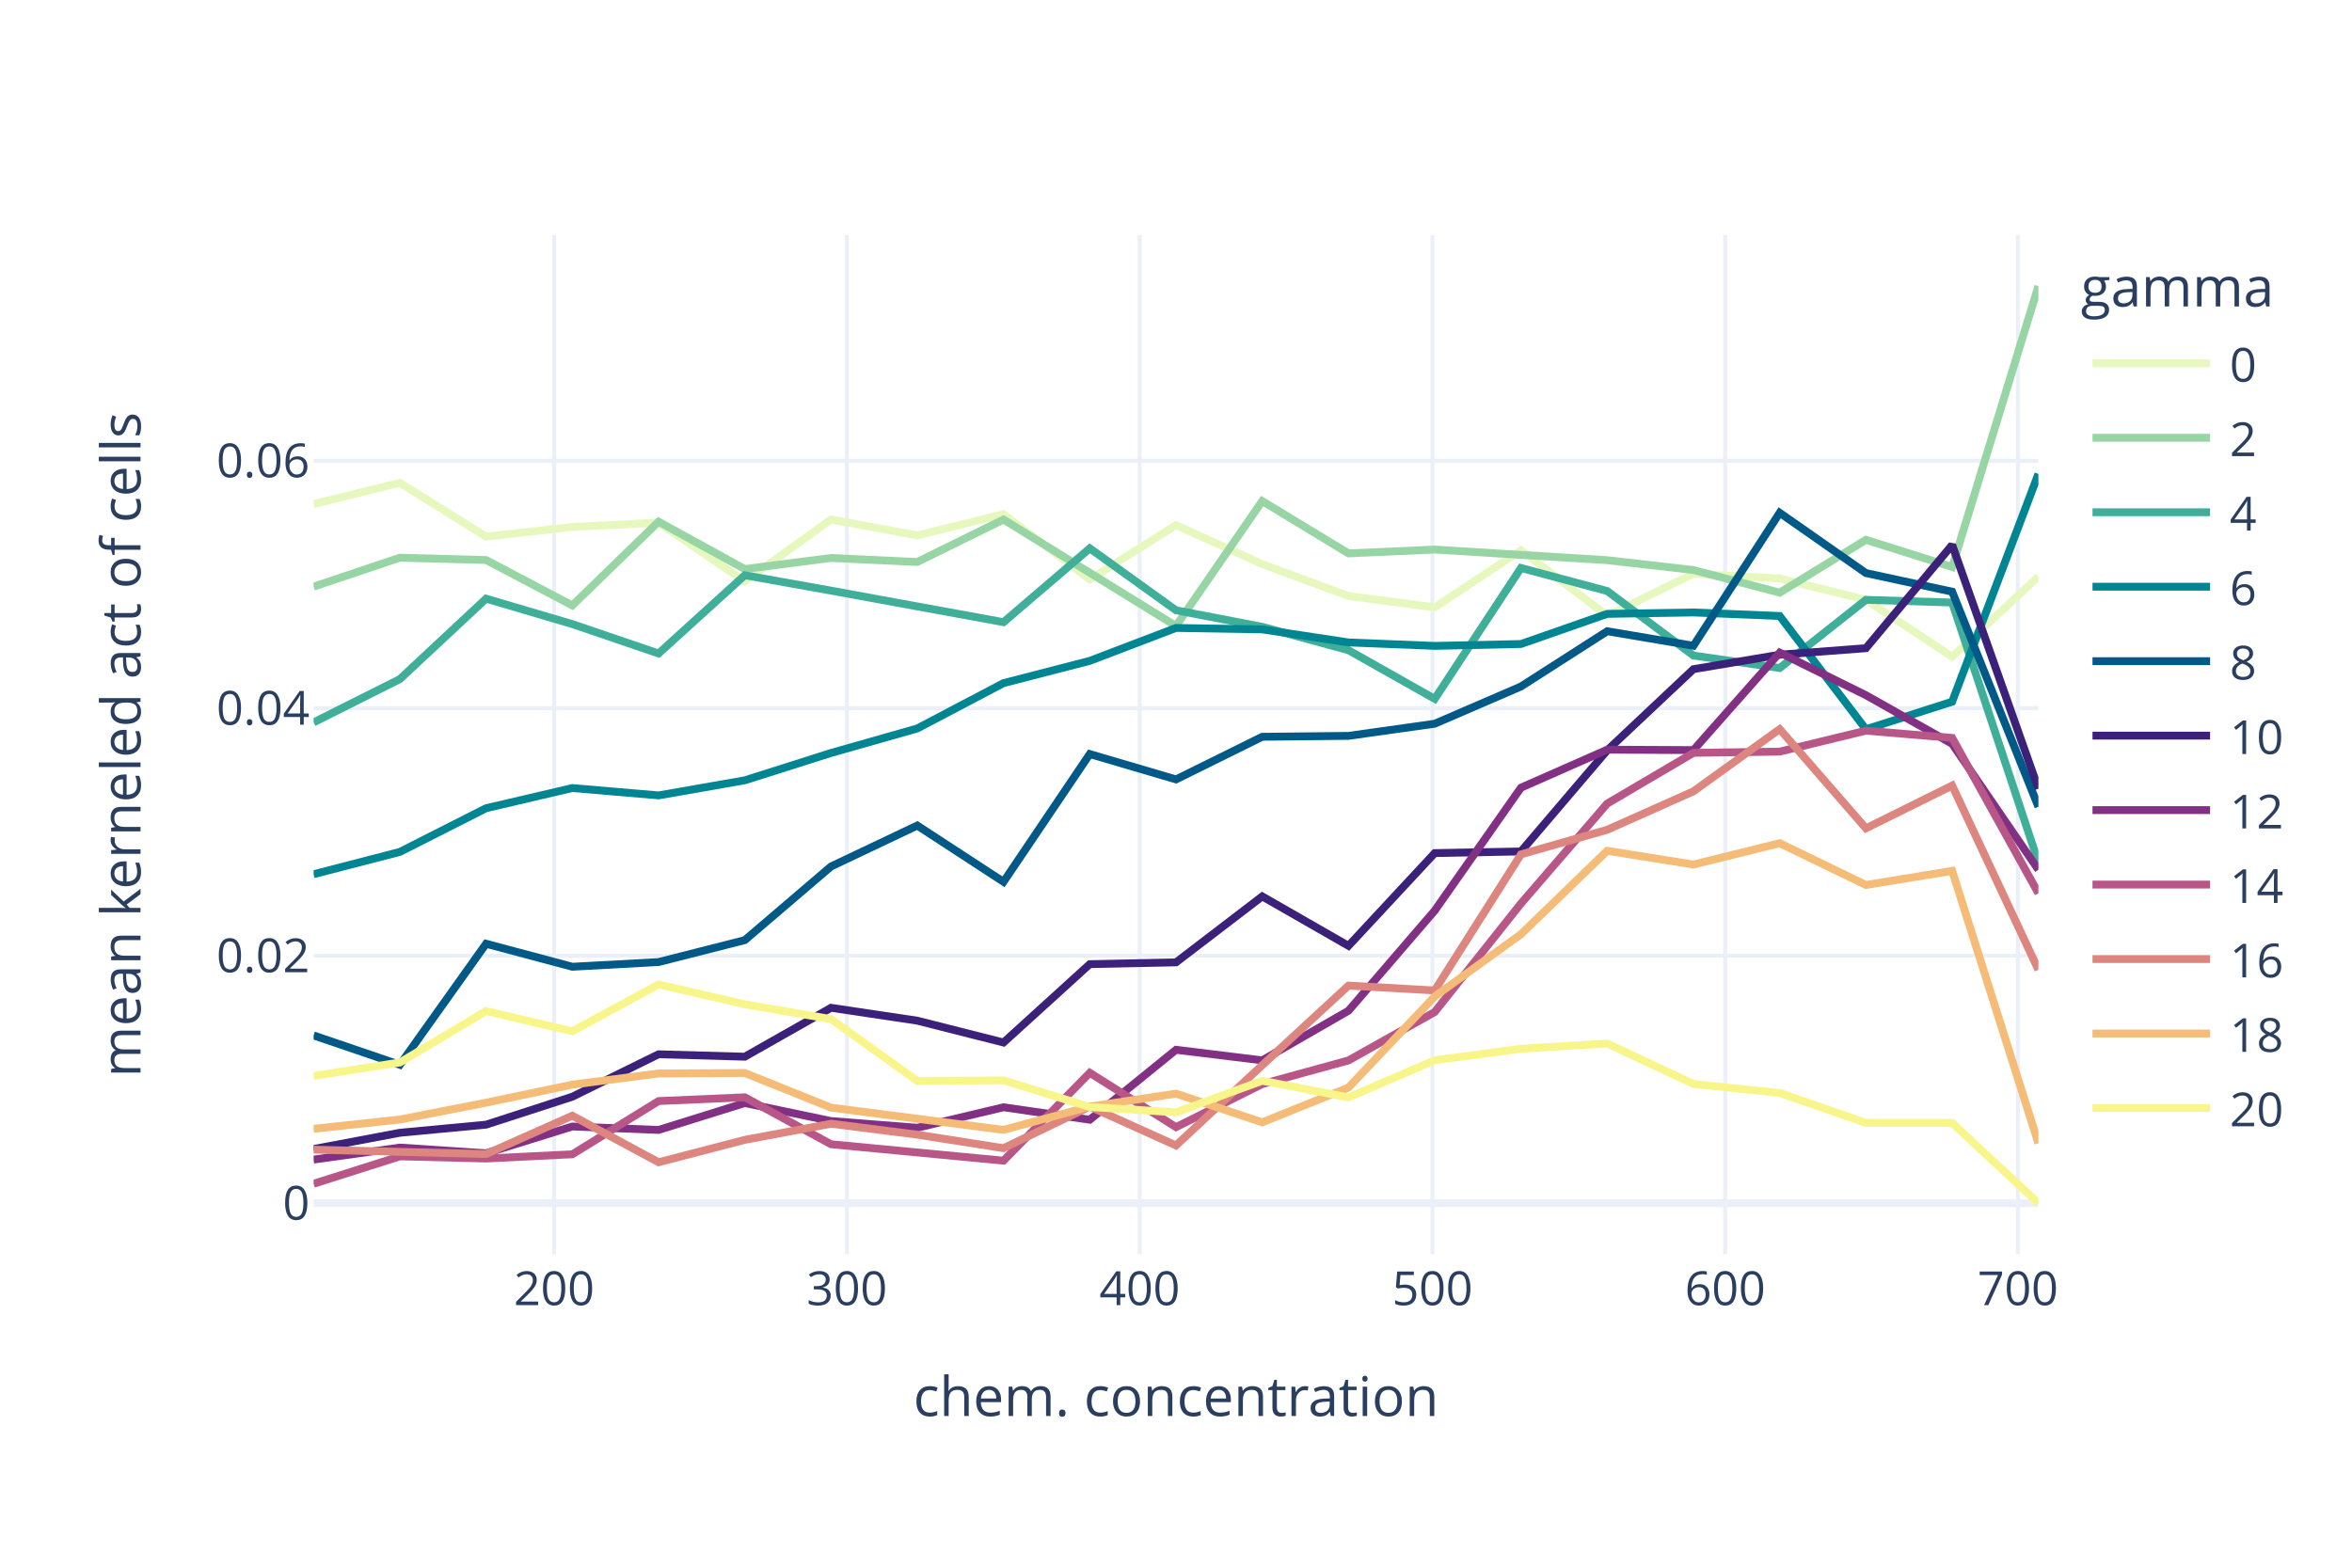
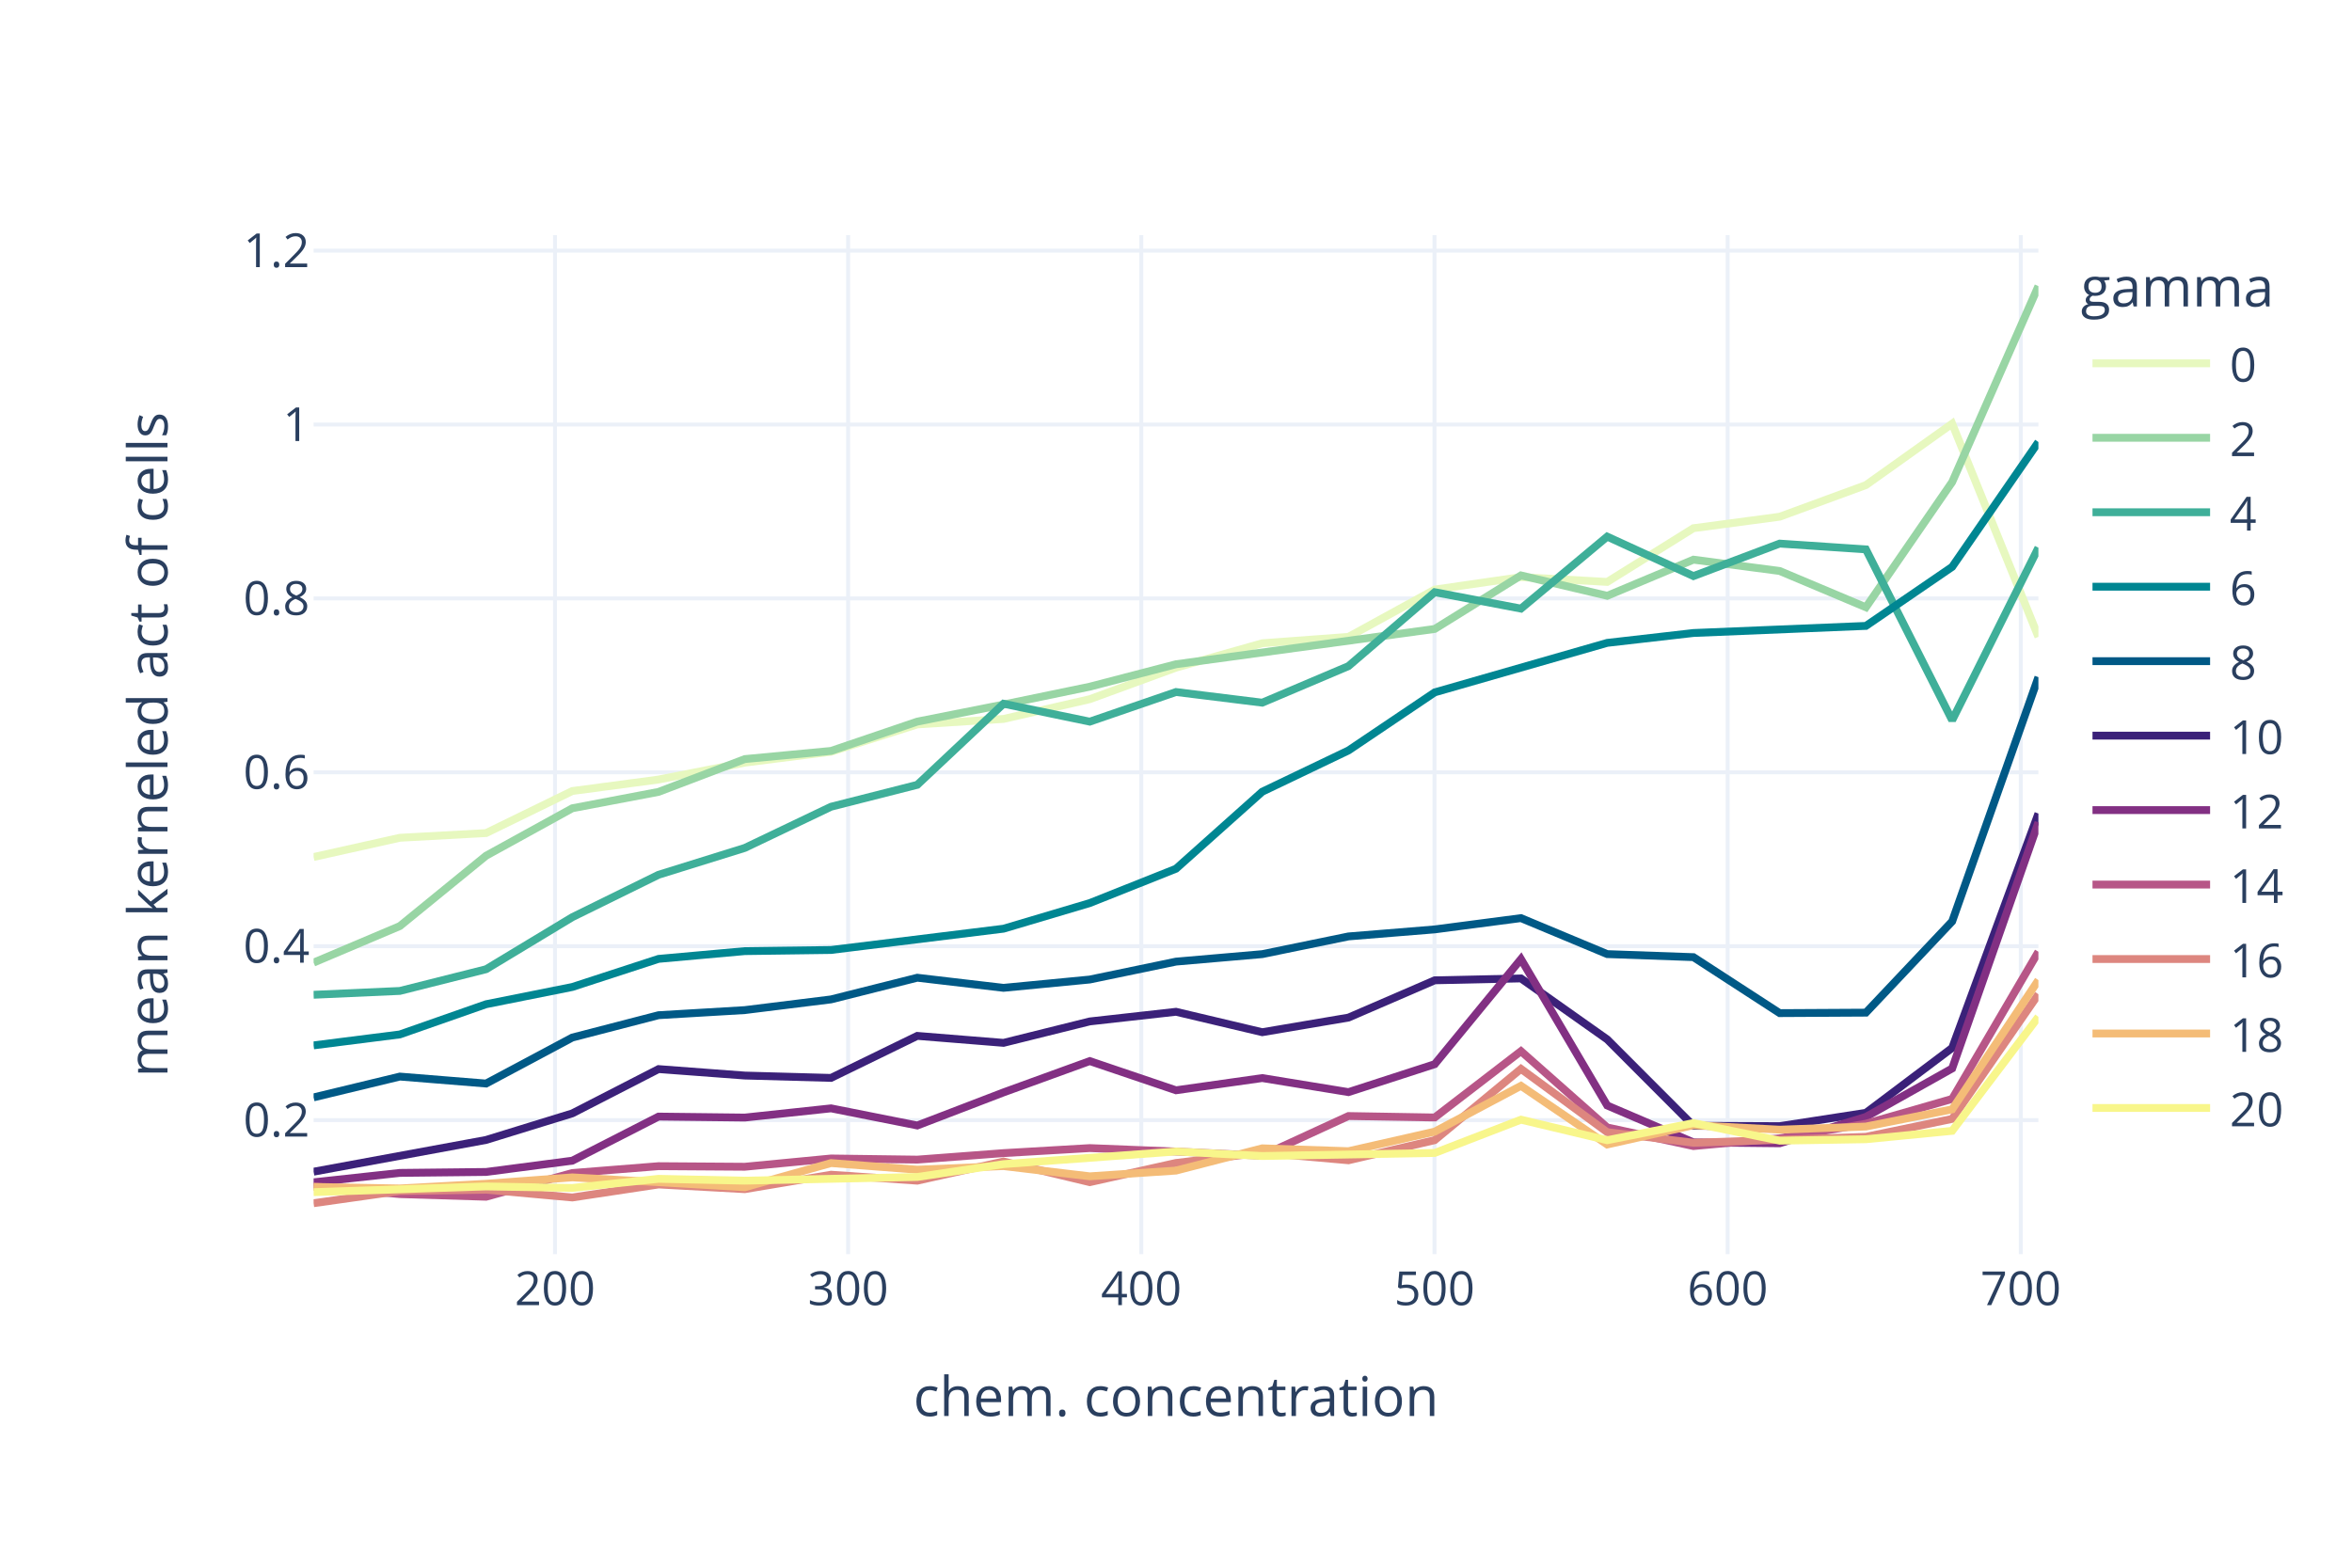
<svg xmlns="http://www.w3.org/2000/svg" class="main-svg" width="600" height="400" style="" viewBox="0 0 600 400">
  <rect x="0" y="0" width="600" height="400" style="fill: rgb(255, 255, 255); fill-opacity: 1;" />
-   <defs id="defs-1d4985">
+   <defs id="defs-41ee7f">
    <g class="clips">
-       <clipPath id="clip1d4985xyplot" class="plotclip">
+       <clipPath id="clip41ee7fxyplot" class="plotclip">
        <rect width="440" height="260" />
      </clipPath>
-       <clipPath class="axesclip" id="clip1d4985x">
+       <clipPath class="axesclip" id="clip41ee7fx">
        <rect x="80" y="0" width="440" height="400" />
      </clipPath>
-       <clipPath class="axesclip" id="clip1d4985y">
+       <clipPath class="axesclip" id="clip41ee7fy">
        <rect x="0" y="60" width="600" height="260" />
      </clipPath>
-       <clipPath class="axesclip" id="clip1d4985xy">
+       <clipPath class="axesclip" id="clip41ee7fxy">
        <rect x="80" y="60" width="440" height="260" />
      </clipPath>
    </g>
    <g class="gradients" />
    <g class="patterns" />
  </defs>
  <g class="bglayer" />
  <g class="layer-below">
    <g class="imagelayer" />
    <g class="shapelayer" />
  </g>
  <g class="cartesianlayer">
    <g class="subplot xy">
      <g class="layer-subplot">
        <g class="shapelayer" />
        <g class="imagelayer" />
      </g>
      <g class="minor-gridlayer">
        <g class="x" />
        <g class="y" />
      </g>
      <g class="gridlayer">
        <g class="x">
-           <path class="xgrid crisp" transform="translate(141.36,0)" d="M0,60v260" style="stroke: rgb(235, 240, 248); stroke-opacity: 1; stroke-width: 1px;" />
-           <path class="xgrid crisp" transform="translate(216.05,0)" d="M0,60v260" style="stroke: rgb(235, 240, 248); stroke-opacity: 1; stroke-width: 1px;" />
-           <path class="xgrid crisp" transform="translate(290.73,0)" d="M0,60v260" style="stroke: rgb(235, 240, 248); stroke-opacity: 1; stroke-width: 1px;" />
-           <path class="xgrid crisp" transform="translate(365.41,0)" d="M0,60v260" style="stroke: rgb(235, 240, 248); stroke-opacity: 1; stroke-width: 1px;" />
-           <path class="xgrid crisp" transform="translate(440.09,0)" d="M0,60v260" style="stroke: rgb(235, 240, 248); stroke-opacity: 1; stroke-width: 1px;" />
-           <path class="xgrid crisp" transform="translate(514.77,0)" d="M0,60v260" style="stroke: rgb(235, 240, 248); stroke-opacity: 1; stroke-width: 1px;" />
+           <path class="xgrid crisp" transform="translate(141.58,0)" d="M0,60v260" style="stroke: rgb(235, 240, 248); stroke-opacity: 1; stroke-width: 1px;" />
+           <path class="xgrid crisp" transform="translate(216.36,0)" d="M0,60v260" style="stroke: rgb(235, 240, 248); stroke-opacity: 1; stroke-width: 1px;" />
+           <path class="xgrid crisp" transform="translate(291.15,0)" d="M0,60v260" style="stroke: rgb(235, 240, 248); stroke-opacity: 1; stroke-width: 1px;" />
+           <path class="xgrid crisp" transform="translate(365.94,0)" d="M0,60v260" style="stroke: rgb(235, 240, 248); stroke-opacity: 1; stroke-width: 1px;" />
+           <path class="xgrid crisp" transform="translate(440.73,0)" d="M0,60v260" style="stroke: rgb(235, 240, 248); stroke-opacity: 1; stroke-width: 1px;" />
+           <path class="xgrid crisp" transform="translate(515.51,0)" d="M0,60v260" style="stroke: rgb(235, 240, 248); stroke-opacity: 1; stroke-width: 1px;" />
        </g>
        <g class="y">
-           <path class="ygrid crisp" transform="translate(0,243.86)" d="M80,0h440" style="stroke: rgb(235, 240, 248); stroke-opacity: 1; stroke-width: 1px;" />
-           <path class="ygrid crisp" transform="translate(0,180.71)" d="M80,0h440" style="stroke: rgb(235, 240, 248); stroke-opacity: 1; stroke-width: 1px;" />
-           <path class="ygrid crisp" transform="translate(0,117.57)" d="M80,0h440" style="stroke: rgb(235, 240, 248); stroke-opacity: 1; stroke-width: 1px;" />
-         </g>
-       </g>
-       <g class="zerolinelayer">
-         <path class="yzl zl crisp" transform="translate(0,307)" d="M80,0h440" style="stroke: rgb(235, 240, 248); stroke-opacity: 1; stroke-width: 2px;" />
-       </g>
+           <path class="ygrid crisp" transform="translate(0,285.8)" d="M80,0h440" style="stroke: rgb(235, 240, 248); stroke-opacity: 1; stroke-width: 1px;" />
+           <path class="ygrid crisp" transform="translate(0,241.43)" d="M80,0h440" style="stroke: rgb(235, 240, 248); stroke-opacity: 1; stroke-width: 1px;" />
+           <path class="ygrid crisp" transform="translate(0,197.06)" d="M80,0h440" style="stroke: rgb(235, 240, 248); stroke-opacity: 1; stroke-width: 1px;" />
+           <path class="ygrid crisp" transform="translate(0,152.69)" d="M80,0h440" style="stroke: rgb(235, 240, 248); stroke-opacity: 1; stroke-width: 1px;" />
+           <path class="ygrid crisp" transform="translate(0,108.32)" d="M80,0h440" style="stroke: rgb(235, 240, 248); stroke-opacity: 1; stroke-width: 1px;" />
+           <path class="ygrid crisp" transform="translate(0,63.95)" d="M80,0h440" style="stroke: rgb(235, 240, 248); stroke-opacity: 1; stroke-width: 1px;" />
+         </g>
+       </g>
+       <g class="zerolinelayer" />
      <g class="layer-between">
        <g class="shapelayer" />
        <g class="imagelayer" />
      </g>
      <path class="xlines-below" />
      <path class="ylines-below" />
      <g class="overlines-below" />
      <g class="xaxislayer-below" />
      <g class="yaxislayer-below" />
      <g class="overaxes-below" />
      <g class="overplot">
-         <g class="xy" transform="translate(80,60)" clip-path="url(#clip1d4985xyplot)">
+         <g class="xy" transform="translate(80,60)" clip-path="url(#clip41ee7fxyplot)">
          <g class="scatterlayer mlayer">
-             <g class="trace scatter trace345449" style="stroke-miterlimit: 2; opacity: 1;">
-               <g class="fills" />
-               <g class="errorbars" />
-               <g class="lines">
-                 <path class="js-line" d="M0,68.62L22,63.19L44,76.91L66,74.45L88,73.37L110,88.33L132,72.55L154,76.61L176,71.2L198,87.85L220,73.99L242,83.94L264,92.08L286,94.97L308,80.39L330,97.11L352,86.4L374,87.59L396,93.05L418,107.57L440,87.13" style="vector-effect: none; fill: none; stroke: rgb(231, 248, 191); stroke-opacity: 1; stroke-width: 2px; opacity: 1;" />
-               </g>
-               <g class="points" />
-               <g class="text" />
-             </g>
-             <g class="trace scatter trace2ec9ff" style="stroke-miterlimit: 2; opacity: 1;">
-               <g class="fills" />
-               <g class="errorbars" />
-               <g class="lines">
-                 <path class="js-line" d="M0,89.68L22,82.3L44,82.89L66,94.48L88,73.11L110,85.2L132,82.37L154,83.39L176,72.56L220,99.73L242,67.85L264,81.2L286,80.22L330,82.93L352,85.44L374,91.22L396,77.74L418,84.66L440,13" style="vector-effect: none; fill: none; stroke: rgb(152, 213, 164); stroke-opacity: 1; stroke-width: 2px; opacity: 1;" />
-               </g>
-               <g class="points" />
-               <g class="text" />
-             </g>
-             <g class="trace scatter trace4fecb9" style="stroke-miterlimit: 2; opacity: 1;">
-               <g class="fills" />
-               <g class="errorbars" />
-               <g class="lines">
-                 <path class="js-line" d="M0,124.32L22,113.28L44,92.75L66,99.24L88,106.74L110,86.77L132,90.7L176,98.75L198,79.91L220,95.71L242,99.93L264,105.9L286,118.32L308,84.92L330,90.8L352,107.26L374,110.45L396,93.05L418,93.74L440,160.06" style="vector-effect: none; fill: none; stroke: rgb(63, 175, 153); stroke-opacity: 1; stroke-width: 2px; opacity: 1;" />
-               </g>
-               <g class="points" />
-               <g class="text" />
-             </g>
-             <g class="trace scatter traceda9a2e" style="stroke-miterlimit: 2; opacity: 1;">
-               <g class="fills" />
-               <g class="errorbars" />
-               <g class="lines">
-                 <path class="js-line" d="M0,163.06L22,157.37L44,146.22L66,141.07L88,142.95L110,139.1L132,132.12L154,125.87L176,114.3L198,108.62L220,100.22L242,100.59L264,103.92L286,104.8L308,104.32L330,96.63L352,96.27L374,97.17L396,126.08L418,119.04L440,60.92" style="vector-effect: none; fill: none; stroke: rgb(0, 134, 146); stroke-opacity: 1; stroke-width: 2px; opacity: 1;" />
-               </g>
-               <g class="points" />
-               <g class="text" />
-             </g>
-             <g class="trace scatter trace03af84" style="stroke-miterlimit: 2; opacity: 1;">
-               <g class="fills" />
-               <g class="errorbars" />
-               <g class="lines">
-                 <path class="js-line" d="M0,204.19L22,211.69L44,180.8L66,186.67L88,185.47L110,179.88L132,161.08L154,150.64L176,165L198,132.4L220,138.87L242,127.99L264,127.76L286,124.66L308,115.16L330,101.06L352,104.77L374,70.84L396,86.22L418,90.97L440,145.85" style="vector-effect: none; fill: none; stroke: rgb(0, 89, 134); stroke-opacity: 1; stroke-width: 2px; opacity: 1;" />
-               </g>
-               <g class="points" />
-               <g class="text" />
-             </g>
-             <g class="trace scatter tracea80151" style="stroke-miterlimit: 2; opacity: 1;">
-               <g class="fills" />
-               <g class="errorbars" />
-               <g class="lines">
-                 <path class="js-line" d="M0,233.18L22,229.03L44,226.96L66,219.83L88,209L110,209.62L132,197.14L154,200.43L176,206L198,186.01L220,185.55L242,168.72L264,181.33L286,157.67L308,157.25L330,131.45L352,110.74L374,107.05L396,105.39L418,79.04L440,141.25" style="vector-effect: none; fill: none; stroke: rgb(59, 33, 121); stroke-opacity: 1; stroke-width: 2px; opacity: 1;" />
-               </g>
-               <g class="points" />
-               <g class="text" />
-             </g>
-             <g class="trace scatter traceb2468c" style="stroke-miterlimit: 2; opacity: 1;">
-               <g class="fills" />
-               <g class="errorbars" />
-               <g class="lines">
-                 <path class="js-line" d="M0,235.87L22,232.81L44,234.26L66,227.43L88,228.31L110,221.44L132,226.04L154,227.75L176,222.52L198,225.7L220,207.86L242,210.55L264,197.89L286,172.34L308,140.98L330,131.28L352,131.39L374,106.51L396,117.38L418,129.79L440,161.92" style="vector-effect: none; fill: none; stroke: rgb(130, 48, 131); stroke-opacity: 1; stroke-width: 2px; opacity: 1;" />
-               </g>
-               <g class="points" />
-               <g class="text" />
-             </g>
-             <g class="trace scatter trace3d2133" style="stroke-miterlimit: 2; opacity: 1;">
-               <g class="fills" />
-               <g class="errorbars" />
-               <g class="lines">
-                 <path class="js-line" d="M0,242.04L22,235.05L44,235.6L66,234.52L88,220.94L110,219.98L132,231.96L176,236.15L198,213.73L220,227.59L242,216.61L264,210.57L286,198.22L308,170.54L330,145.04L352,132.09L374,131.78L396,126.43L418,128.28L440,167.92" style="vector-effect: none; fill: none; stroke: rgb(183, 86, 135); stroke-opacity: 1; stroke-width: 2px; opacity: 1;" />
-               </g>
-               <g class="points" />
-               <g class="text" />
-             </g>
-             <g class="trace scatter tracefdbd6d" style="stroke-miterlimit: 2; opacity: 1;">
-               <g class="fills" />
-               <g class="errorbars" />
-               <g class="lines">
-                 <path class="js-line" d="M0,233.34L44,234.46L66,224.68L88,236.55L110,230.84L132,226.72L154,229.51L176,232.96L198,222.34L220,232.26L242,211.78L264,191.48L286,192.72L308,158L330,151.72L352,141.91L374,126.04L396,151.35L418,140.44L440,187.45" style="vector-effect: none; fill: none; stroke: rgb(221, 134, 127); stroke-opacity: 1; stroke-width: 2px; opacity: 1;" />
-               </g>
-               <g class="points" />
-               <g class="text" />
-             </g>
-             <g class="trace scatter traced2c1de" style="stroke-miterlimit: 2; opacity: 1;">
-               <g class="fills" />
-               <g class="errorbars" />
-               <g class="lines">
-                 <path class="js-line" d="M0,228.02L22,225.65L44,221.35L66,216.75L88,213.9L110,213.78L132,222.62L176,228.29L198,222.35L220,219.05L242,226.36L264,217.49L286,194.25L308,178.37L330,157.08L352,160.59L374,155.14L396,165.8L418,162.21L440,231.72" style="vector-effect: none; fill: none; stroke: rgb(244, 188, 119); stroke-opacity: 1; stroke-width: 2px; opacity: 1;" />
-               </g>
-               <g class="points" />
-               <g class="text" />
-             </g>
-             <g class="trace scatter traced22fba" style="stroke-miterlimit: 2; opacity: 1;">
-               <g class="fills" />
-               <g class="errorbars" />
-               <g class="lines">
-                 <path class="js-line" d="M0,214.53L22,211.1L44,197.98L66,203.13L88,191.19L110,196.25L132,200.03L154,215.8L176,215.65L198,222.45L220,223.82L242,215.76L264,220.01L286,210.52L308,207.59L330,206.25L352,216.58L374,218.87L396,226.5L418,226.51L440,247" style="vector-effect: none; fill: none; stroke: rgb(248, 246, 139); stroke-opacity: 1; stroke-width: 2px; opacity: 1;" />
+             <g class="trace scatter trace0312ef" style="stroke-miterlimit: 2; opacity: 1;">
+               <g class="fills" />
+               <g class="errorbars" />
+               <g class="lines">
+                 <path class="js-line" d="M0,158.67L22,153.76L44,152.56L66,141.83L88,138.9L110,134.59L132,131.81L154,124.84L176,123.44L198,118.4L220,110.35L242,104.13L264,102.5L286,90.43L308,87.25L330,88.48L352,74.77L374,71.84L396,63.77L418,48.1L440,102.5" style="vector-effect: none; fill: none; stroke: rgb(231, 248, 191); stroke-opacity: 1; stroke-width: 2px; opacity: 1;" />
+               </g>
+               <g class="points" />
+               <g class="text" />
+             </g>
+             <g class="trace scatter trace6a3f58" style="stroke-miterlimit: 2; opacity: 1;">
+               <g class="fills" />
+               <g class="errorbars" />
+               <g class="lines">
+                 <path class="js-line" d="M0,185.61L22,176.29L44,158.34L66,146.23L88,142.05L110,133.68L132,131.6L154,124.12L176,119.76L198,115.21L220,109.48L286,100.48L308,86.82L330,92.02L352,82.8L374,85.69L396,94.95L418,63L440,13" style="vector-effect: none; fill: none; stroke: rgb(152, 213, 164); stroke-opacity: 1; stroke-width: 2px; opacity: 1;" />
+               </g>
+               <g class="points" />
+               <g class="text" />
+             </g>
+             <g class="trace scatter trace73a82c" style="stroke-miterlimit: 2; opacity: 1;">
+               <g class="fills" />
+               <g class="errorbars" />
+               <g class="lines">
+                 <path class="js-line" d="M0,193.82L22,192.84L44,187.3L66,174.02L88,163.2L110,156.35L132,145.84L154,140.25L176,119.56L198,124.13L220,116.57L242,119.29L264,109.96L286,91.1L308,95.29L330,76.92L352,86.99L374,78.7L396,80.18L418,123.77L440,79.74" style="vector-effect: none; fill: none; stroke: rgb(63, 175, 153); stroke-opacity: 1; stroke-width: 2px; opacity: 1;" />
+               </g>
+               <g class="points" />
+               <g class="text" />
+             </g>
+             <g class="trace scatter trace15d9c9" style="stroke-miterlimit: 2; opacity: 1;">
+               <g class="fills" />
+               <g class="errorbars" />
+               <g class="lines">
+                 <path class="js-line" d="M0,206.73L22,203.94L44,196.23L66,191.83L88,184.66L110,182.68L132,182.39L176,176.96L198,170.42L220,161.66L242,142.01L264,131.48L286,116.66L330,104.03L352,101.51L396,99.7L418,84.64L440,52.78" style="vector-effect: none; fill: none; stroke: rgb(0, 134, 146); stroke-opacity: 1; stroke-width: 2px; opacity: 1;" />
+               </g>
+               <g class="points" />
+               <g class="text" />
+             </g>
+             <g class="trace scatter trace3b3fc8" style="stroke-miterlimit: 2; opacity: 1;">
+               <g class="fills" />
+               <g class="errorbars" />
+               <g class="lines">
+                 <path class="js-line" d="M0,220L22,214.69L44,216.47L66,204.73L88,199.03L110,197.73L132,195L154,189.47L176,192.05L198,189.93L220,185.36L242,183.45L264,178.93L286,177.14L308,174.26L330,183.44L352,184.22L374,198.5L396,198.38L418,175.1L440,112.77" style="vector-effect: none; fill: none; stroke: rgb(0, 89, 134); stroke-opacity: 1; stroke-width: 2px; opacity: 1;" />
+               </g>
+               <g class="points" />
+               <g class="text" />
+             </g>
+             <g class="trace scatter traceaff731" style="stroke-miterlimit: 2; opacity: 1;">
+               <g class="fills" />
+               <g class="errorbars" />
+               <g class="lines">
+                 <path class="js-line" d="M0,238.96L44,230.86L66,224.08L88,212.78L110,214.43L132,215.03L154,204.31L176,206.09L198,200.62L220,198.16L242,203.37L264,199.64L286,190.13L308,189.65L330,205.2L352,227.25L374,227.34L396,223.94L418,207.38L440,147.57" style="vector-effect: none; fill: none; stroke: rgb(59, 33, 121); stroke-opacity: 1; stroke-width: 2px; opacity: 1;" />
+               </g>
+               <g class="points" />
+               <g class="text" />
+             </g>
+             <g class="trace scatter tracea35a7d" style="stroke-miterlimit: 2; opacity: 1;">
+               <g class="fills" />
+               <g class="errorbars" />
+               <g class="lines">
+                 <path class="js-line" d="M0,241.67L22,239.27L44,239.03L66,236.15L88,224.9L110,225.15L132,222.8L154,227.17L176,218.73L198,210.74L220,218.19L242,215.07L264,218.66L286,211.53L308,184.72L330,222.07L352,231.48L374,231.71L396,224.97L418,212.62L440,149.82" style="vector-effect: none; fill: none; stroke: rgb(130, 48, 131); stroke-opacity: 1; stroke-width: 2px; opacity: 1;" />
+               </g>
+               <g class="points" />
+               <g class="text" />
+             </g>
+             <g class="trace scatter tracef69844" style="stroke-miterlimit: 2; opacity: 1;">
+               <g class="fills" />
+               <g class="errorbars" />
+               <g class="lines">
+                 <path class="js-line" d="M0,242.71L22,244.68L44,245.35L66,239.3L88,237.55L110,237.7L132,235.59L154,235.88L176,234.22L198,232.94L220,233.82L242,234.88L264,224.76L286,225.13L308,208.21L330,227.67L352,232.42L374,230.43L396,226.72L418,220.39L440,182.83" style="vector-effect: none; fill: none; stroke: rgb(183, 86, 135); stroke-opacity: 1; stroke-width: 2px; opacity: 1;" />
+               </g>
+               <g class="points" />
+               <g class="text" />
+             </g>
+             <g class="trace scatter trace216ac3" style="stroke-miterlimit: 2; opacity: 1;">
+               <g class="fills" />
+               <g class="errorbars" />
+               <g class="lines">
+                 <path class="js-line" d="M0,247L22,243.89L44,243.55L66,245.54L88,242.22L110,243.42L132,239.73L154,241.25L176,236.36L198,241.63L220,236.73L242,234.1L264,236.05L286,230.91L308,212.73L330,228.87L352,231.58L396,230.06L418,225.49L440,193.68" style="vector-effect: none; fill: none; stroke: rgb(221, 134, 127); stroke-opacity: 1; stroke-width: 2px; opacity: 1;" />
+               </g>
+               <g class="points" />
+               <g class="text" />
+             </g>
+             <g class="trace scatter tracee8d961" style="stroke-miterlimit: 2; opacity: 1;">
+               <g class="fills" />
+               <g class="errorbars" />
+               <g class="lines">
+                 <path class="js-line" d="M0,242.84L22,243.24L44,242.04L66,240.41L88,241.63L110,242.93L132,236.76L154,238.45L176,237.53L198,240.14L220,238.68L242,233L264,233.73L286,228.74L308,217.05L330,232.02L352,227.1L374,228.24L396,227.44L418,223.05L440,190.08" style="vector-effect: none; fill: none; stroke: rgb(244, 188, 119); stroke-opacity: 1; stroke-width: 2px; opacity: 1;" />
+               </g>
+               <g class="points" />
+               <g class="text" />
+             </g>
+             <g class="trace scatter traced7690d" style="stroke-miterlimit: 2; opacity: 1;">
+               <g class="fills" />
+               <g class="errorbars" />
+               <g class="lines">
+                 <path class="js-line" d="M0,244.18L44,242.72L66,243.11L88,240.78L110,241.25L154,240.31L176,237.03L220,233.81L242,234.96L286,234.18L308,225.69L330,230.93L352,226.55L374,231.04L396,230.68L418,228.54L440,199.46" style="vector-effect: none; fill: none; stroke: rgb(248, 246, 139); stroke-opacity: 1; stroke-width: 2px; opacity: 1;" />
              </g>
              <g class="points" />
              <g class="text" />
            </g>
          </g>
        </g>
      </g>
      <g class="zerolinelayer-above" />
      <path class="xlines-above crisp" d="M0,0" style="fill: none;" />
      <path class="ylines-above crisp" d="M0,0" style="fill: none;" />
      <g class="overlines-above" />
      <g class="xaxislayer-above">
        <g class="xtick">
-           <text text-anchor="middle" x="0" y="333" transform="translate(141.36,0)" style="font-family: 'Open Sans', verdana, arial, sans-serif; font-size: 12px; fill: rgb(42, 63, 95); fill-opacity: 1; white-space: pre;">200</text>
-         </g>
-         <g class="xtick">
-           <text text-anchor="middle" x="0" y="333" style="font-family: 'Open Sans', verdana, arial, sans-serif; font-size: 12px; fill: rgb(42, 63, 95); fill-opacity: 1; white-space: pre;" transform="translate(216.05,0)">300</text>
-         </g>
-         <g class="xtick">
-           <text text-anchor="middle" x="0" y="333" style="font-family: 'Open Sans', verdana, arial, sans-serif; font-size: 12px; fill: rgb(42, 63, 95); fill-opacity: 1; white-space: pre;" transform="translate(290.73,0)">400</text>
-         </g>
-         <g class="xtick">
-           <text text-anchor="middle" x="0" y="333" style="font-family: 'Open Sans', verdana, arial, sans-serif; font-size: 12px; fill: rgb(42, 63, 95); fill-opacity: 1; white-space: pre;" transform="translate(365.41,0)">500</text>
-         </g>
-         <g class="xtick">
-           <text text-anchor="middle" x="0" y="333" style="font-family: 'Open Sans', verdana, arial, sans-serif; font-size: 12px; fill: rgb(42, 63, 95); fill-opacity: 1; white-space: pre;" transform="translate(440.09,0)">600</text>
-         </g>
-         <g class="xtick">
-           <text text-anchor="middle" x="0" y="333" style="font-family: 'Open Sans', verdana, arial, sans-serif; font-size: 12px; fill: rgb(42, 63, 95); fill-opacity: 1; white-space: pre;" transform="translate(514.77,0)">700</text>
+           <text text-anchor="middle" x="0" y="333" transform="translate(141.58,0)" style="font-family: 'Open Sans', verdana, arial, sans-serif; font-size: 12px; fill: rgb(42, 63, 95); fill-opacity: 1; white-space: pre;">200</text>
+         </g>
+         <g class="xtick">
+           <text text-anchor="middle" x="0" y="333" style="font-family: 'Open Sans', verdana, arial, sans-serif; font-size: 12px; fill: rgb(42, 63, 95); fill-opacity: 1; white-space: pre;" transform="translate(216.36,0)">300</text>
+         </g>
+         <g class="xtick">
+           <text text-anchor="middle" x="0" y="333" style="font-family: 'Open Sans', verdana, arial, sans-serif; font-size: 12px; fill: rgb(42, 63, 95); fill-opacity: 1; white-space: pre;" transform="translate(291.15,0)">400</text>
+         </g>
+         <g class="xtick">
+           <text text-anchor="middle" x="0" y="333" style="font-family: 'Open Sans', verdana, arial, sans-serif; font-size: 12px; fill: rgb(42, 63, 95); fill-opacity: 1; white-space: pre;" transform="translate(365.94,0)">500</text>
+         </g>
+         <g class="xtick">
+           <text text-anchor="middle" x="0" y="333" style="font-family: 'Open Sans', verdana, arial, sans-serif; font-size: 12px; fill: rgb(42, 63, 95); fill-opacity: 1; white-space: pre;" transform="translate(440.73,0)">600</text>
+         </g>
+         <g class="xtick">
+           <text text-anchor="middle" x="0" y="333" style="font-family: 'Open Sans', verdana, arial, sans-serif; font-size: 12px; fill: rgb(42, 63, 95); fill-opacity: 1; white-space: pre;" transform="translate(515.51,0)">700</text>
        </g>
      </g>
      <g class="yaxislayer-above">
        <g class="ytick">
-           <text text-anchor="end" x="79" y="4.2" transform="translate(0,307)" style="font-family: 'Open Sans', verdana, arial, sans-serif; font-size: 12px; fill: rgb(42, 63, 95); fill-opacity: 1; white-space: pre;">0</text>
-         </g>
-         <g class="ytick">
-           <text text-anchor="end" x="79" y="4.2" style="font-family: 'Open Sans', verdana, arial, sans-serif; font-size: 12px; fill: rgb(42, 63, 95); fill-opacity: 1; white-space: pre;" transform="translate(0,243.86)">0.02</text>
-         </g>
-         <g class="ytick">
-           <text text-anchor="end" x="79" y="4.2" style="font-family: 'Open Sans', verdana, arial, sans-serif; font-size: 12px; fill: rgb(42, 63, 95); fill-opacity: 1; white-space: pre;" transform="translate(0,180.71)">0.04</text>
-         </g>
-         <g class="ytick">
-           <text text-anchor="end" x="79" y="4.2" style="font-family: 'Open Sans', verdana, arial, sans-serif; font-size: 12px; fill: rgb(42, 63, 95); fill-opacity: 1; white-space: pre;" transform="translate(0,117.57)">0.06</text>
+           <text text-anchor="end" x="79" y="4.2" transform="translate(0,285.8)" style="font-family: 'Open Sans', verdana, arial, sans-serif; font-size: 12px; fill: rgb(42, 63, 95); fill-opacity: 1; white-space: pre;">0.2</text>
+         </g>
+         <g class="ytick">
+           <text text-anchor="end" x="79" y="4.2" style="font-family: 'Open Sans', verdana, arial, sans-serif; font-size: 12px; fill: rgb(42, 63, 95); fill-opacity: 1; white-space: pre;" transform="translate(0,241.43)">0.4</text>
+         </g>
+         <g class="ytick">
+           <text text-anchor="end" x="79" y="4.2" style="font-family: 'Open Sans', verdana, arial, sans-serif; font-size: 12px; fill: rgb(42, 63, 95); fill-opacity: 1; white-space: pre;" transform="translate(0,197.06)">0.6</text>
+         </g>
+         <g class="ytick">
+           <text text-anchor="end" x="79" y="4.2" style="font-family: 'Open Sans', verdana, arial, sans-serif; font-size: 12px; fill: rgb(42, 63, 95); fill-opacity: 1; white-space: pre;" transform="translate(0,152.69)">0.8</text>
+         </g>
+         <g class="ytick">
+           <text text-anchor="end" x="79" y="4.2" style="font-family: 'Open Sans', verdana, arial, sans-serif; font-size: 12px; fill: rgb(42, 63, 95); fill-opacity: 1; white-space: pre;" transform="translate(0,108.32)">1</text>
+         </g>
+         <g class="ytick">
+           <text text-anchor="end" x="79" y="4.2" style="font-family: 'Open Sans', verdana, arial, sans-serif; font-size: 12px; fill: rgb(42, 63, 95); fill-opacity: 1; white-space: pre;" transform="translate(0,63.95)">1.2</text>
        </g>
      </g>
      <g class="overaxes-above" />
    </g>
  </g>
  <g class="polarlayer" />
  <g class="smithlayer" />
  <g class="ternarylayer" />
  <g class="geolayer" />
  <g class="funnelarealayer" />
  <g class="pielayer" />
  <g class="iciclelayer" />
  <g class="treemaplayer" />
  <g class="sunburstlayer" />
  <g class="glimages" />
-   <defs id="topdefs-1d4985">
+   <defs id="topdefs-41ee7f">
    <g class="clips" />
-     <clipPath id="legend1d4985">
+     <clipPath id="legend41ee7f">
      <rect width="59" height="238" x="0" y="0" />
    </clipPath>
  </defs>
  <g class="layer-above">
    <g class="imagelayer" />
    <g class="shapelayer" />
  </g>
  <g class="infolayer">
    <g class="legend" pointer-events="all" transform="translate(528.8,60)">
      <rect class="bg" shape-rendering="crispEdges" style="stroke: rgb(68, 68, 68); stroke-opacity: 1; fill: rgb(255, 255, 255); fill-opacity: 1; stroke-width: 0px;" width="59" height="238" x="0" y="0" />
-       <g class="scrollbox" transform="" clip-path="url(#legend1d4985)">
+       <g class="scrollbox" transform="" clip-path="url(#legend41ee7f)">
        <text class="legendtitletext" text-anchor="start" x="2" y="18.2" style="font-family: 'Open Sans', verdana, arial, sans-serif; font-size: 14px; fill: rgb(42, 63, 95); fill-opacity: 1; white-space: pre;">gamma</text>
        <g class="groups" transform="">
          <g class="traces" transform="translate(0,32.7)" style="opacity: 1;">
            <text class="legendtext" text-anchor="start" x="40" y="4.68" style="font-family: 'Open Sans', verdana, arial, sans-serif; font-size: 12px; fill: rgb(42, 63, 95); fill-opacity: 1; white-space: pre;">0</text>
            <g class="layers" style="opacity: 1;">
              <g class="legendfill" />
              <g class="legendlines">
                <path class="js-line" d="M5,0h30" style="fill: none; stroke: rgb(231, 248, 191); stroke-opacity: 1; stroke-width: 2px;" />
              </g>
              <g class="legendsymbols">
                <g class="legendpoints" />
              </g>
            </g>
            <rect class="legendtoggle" x="0" y="-9.5" width="53.861" height="19" style="fill: rgb(0, 0, 0); fill-opacity: 0;" />
          </g>
        </g>
        <g class="groups" transform="">
          <g class="traces" transform="translate(0,51.7)" style="opacity: 1;">
            <text class="legendtext" text-anchor="start" x="40" y="4.68" style="font-family: 'Open Sans', verdana, arial, sans-serif; font-size: 12px; fill: rgb(42, 63, 95); fill-opacity: 1; white-space: pre;">2</text>
            <g class="layers" style="opacity: 1;">
              <g class="legendfill" />
              <g class="legendlines">
                <path class="js-line" d="M5,0h30" style="fill: none; stroke: rgb(152, 213, 164); stroke-opacity: 1; stroke-width: 2px;" />
              </g>
              <g class="legendsymbols">
                <g class="legendpoints" />
              </g>
            </g>
            <rect class="legendtoggle" x="0" y="-9.5" width="53.861" height="19" style="fill: rgb(0, 0, 0); fill-opacity: 0;" />
          </g>
        </g>
        <g class="groups" transform="">
          <g class="traces" transform="translate(0,70.7)" style="opacity: 1;">
            <text class="legendtext" text-anchor="start" x="40" y="4.68" style="font-family: 'Open Sans', verdana, arial, sans-serif; font-size: 12px; fill: rgb(42, 63, 95); fill-opacity: 1; white-space: pre;">4</text>
            <g class="layers" style="opacity: 1;">
              <g class="legendfill" />
              <g class="legendlines">
                <path class="js-line" d="M5,0h30" style="fill: none; stroke: rgb(63, 175, 153); stroke-opacity: 1; stroke-width: 2px;" />
              </g>
              <g class="legendsymbols">
                <g class="legendpoints" />
              </g>
            </g>
            <rect class="legendtoggle" x="0" y="-9.5" width="53.861" height="19" style="fill: rgb(0, 0, 0); fill-opacity: 0;" />
          </g>
        </g>
        <g class="groups" transform="">
          <g class="traces" transform="translate(0,89.7)" style="opacity: 1;">
            <text class="legendtext" text-anchor="start" x="40" y="4.68" style="font-family: 'Open Sans', verdana, arial, sans-serif; font-size: 12px; fill: rgb(42, 63, 95); fill-opacity: 1; white-space: pre;">6</text>
            <g class="layers" style="opacity: 1;">
              <g class="legendfill" />
              <g class="legendlines">
                <path class="js-line" d="M5,0h30" style="fill: none; stroke: rgb(0, 134, 146); stroke-opacity: 1; stroke-width: 2px;" />
              </g>
              <g class="legendsymbols">
                <g class="legendpoints" />
              </g>
            </g>
            <rect class="legendtoggle" x="0" y="-9.5" width="53.861" height="19" style="fill: rgb(0, 0, 0); fill-opacity: 0;" />
          </g>
        </g>
        <g class="groups" transform="">
          <g class="traces" transform="translate(0,108.7)" style="opacity: 1;">
            <text class="legendtext" text-anchor="start" x="40" y="4.68" style="font-family: 'Open Sans', verdana, arial, sans-serif; font-size: 12px; fill: rgb(42, 63, 95); fill-opacity: 1; white-space: pre;">8</text>
            <g class="layers" style="opacity: 1;">
              <g class="legendfill" />
              <g class="legendlines">
                <path class="js-line" d="M5,0h30" style="fill: none; stroke: rgb(0, 89, 134); stroke-opacity: 1; stroke-width: 2px;" />
              </g>
              <g class="legendsymbols">
                <g class="legendpoints" />
              </g>
            </g>
            <rect class="legendtoggle" x="0" y="-9.5" width="53.861" height="19" style="fill: rgb(0, 0, 0); fill-opacity: 0;" />
          </g>
        </g>
        <g class="groups" transform="">
          <g class="traces" transform="translate(0,127.7)" style="opacity: 1;">
            <text class="legendtext" text-anchor="start" x="40" y="4.68" style="font-family: 'Open Sans', verdana, arial, sans-serif; font-size: 12px; fill: rgb(42, 63, 95); fill-opacity: 1; white-space: pre;">10</text>
            <g class="layers" style="opacity: 1;">
              <g class="legendfill" />
              <g class="legendlines">
                <path class="js-line" d="M5,0h30" style="fill: none; stroke: rgb(59, 33, 121); stroke-opacity: 1; stroke-width: 2px;" />
              </g>
              <g class="legendsymbols">
                <g class="legendpoints" />
              </g>
            </g>
            <rect class="legendtoggle" x="0" y="-9.5" width="53.861" height="19" style="fill: rgb(0, 0, 0); fill-opacity: 0;" />
          </g>
        </g>
        <g class="groups" transform="">
          <g class="traces" transform="translate(0,146.7)" style="opacity: 1;">
            <text class="legendtext" text-anchor="start" x="40" y="4.68" style="font-family: 'Open Sans', verdana, arial, sans-serif; font-size: 12px; fill: rgb(42, 63, 95); fill-opacity: 1; white-space: pre;">12</text>
            <g class="layers" style="opacity: 1;">
              <g class="legendfill" />
              <g class="legendlines">
                <path class="js-line" d="M5,0h30" style="fill: none; stroke: rgb(130, 48, 131); stroke-opacity: 1; stroke-width: 2px;" />
              </g>
              <g class="legendsymbols">
                <g class="legendpoints" />
              </g>
            </g>
            <rect class="legendtoggle" x="0" y="-9.5" width="53.861" height="19" style="fill: rgb(0, 0, 0); fill-opacity: 0;" />
          </g>
        </g>
        <g class="groups" transform="">
          <g class="traces" transform="translate(0,165.7)" style="opacity: 1;">
            <text class="legendtext" text-anchor="start" x="40" y="4.68" style="font-family: 'Open Sans', verdana, arial, sans-serif; font-size: 12px; fill: rgb(42, 63, 95); fill-opacity: 1; white-space: pre;">14</text>
            <g class="layers" style="opacity: 1;">
              <g class="legendfill" />
              <g class="legendlines">
                <path class="js-line" d="M5,0h30" style="fill: none; stroke: rgb(183, 86, 135); stroke-opacity: 1; stroke-width: 2px;" />
              </g>
              <g class="legendsymbols">
                <g class="legendpoints" />
              </g>
            </g>
            <rect class="legendtoggle" x="0" y="-9.5" width="53.861" height="19" style="fill: rgb(0, 0, 0); fill-opacity: 0;" />
          </g>
        </g>
        <g class="groups" transform="">
          <g class="traces" transform="translate(0,184.7)" style="opacity: 1;">
            <text class="legendtext" text-anchor="start" x="40" y="4.68" style="font-family: 'Open Sans', verdana, arial, sans-serif; font-size: 12px; fill: rgb(42, 63, 95); fill-opacity: 1; white-space: pre;">16</text>
            <g class="layers" style="opacity: 1;">
              <g class="legendfill" />
              <g class="legendlines">
                <path class="js-line" d="M5,0h30" style="fill: none; stroke: rgb(221, 134, 127); stroke-opacity: 1; stroke-width: 2px;" />
              </g>
              <g class="legendsymbols">
                <g class="legendpoints" />
              </g>
            </g>
            <rect class="legendtoggle" x="0" y="-9.5" width="53.861" height="19" style="fill: rgb(0, 0, 0); fill-opacity: 0;" />
          </g>
        </g>
        <g class="groups" transform="">
          <g class="traces" transform="translate(0,203.7)" style="opacity: 1;">
            <text class="legendtext" text-anchor="start" x="40" y="4.68" style="font-family: 'Open Sans', verdana, arial, sans-serif; font-size: 12px; fill: rgb(42, 63, 95); fill-opacity: 1; white-space: pre;">18</text>
            <g class="layers" style="opacity: 1;">
              <g class="legendfill" />
              <g class="legendlines">
                <path class="js-line" d="M5,0h30" style="fill: none; stroke: rgb(244, 188, 119); stroke-opacity: 1; stroke-width: 2px;" />
              </g>
              <g class="legendsymbols">
                <g class="legendpoints" />
              </g>
            </g>
            <rect class="legendtoggle" x="0" y="-9.5" width="53.861" height="19" style="fill: rgb(0, 0, 0); fill-opacity: 0;" />
          </g>
        </g>
        <g class="groups" transform="">
          <g class="traces" transform="translate(0,222.7)" style="opacity: 1;">
            <text class="legendtext" text-anchor="start" x="40" y="4.68" style="font-family: 'Open Sans', verdana, arial, sans-serif; font-size: 12px; fill: rgb(42, 63, 95); fill-opacity: 1; white-space: pre;">20</text>
            <g class="layers" style="opacity: 1;">
              <g class="legendfill" />
              <g class="legendlines">
                <path class="js-line" d="M5,0h30" style="fill: none; stroke: rgb(248, 246, 139); stroke-opacity: 1; stroke-width: 2px;" />
              </g>
              <g class="legendsymbols">
                <g class="legendpoints" />
              </g>
            </g>
            <rect class="legendtoggle" x="0" y="-9.5" width="53.861" height="19" style="fill: rgb(0, 0, 0); fill-opacity: 0;" />
          </g>
        </g>
      </g>
      <rect class="scrollbar" rx="20" ry="3" width="0" height="0" style="fill: rgb(128, 139, 164); fill-opacity: 1;" x="0" y="0" />
    </g>
    <g class="g-gtitle" />
    <g class="g-xtitle">
      <text class="xtitle" x="300" y="361.3" text-anchor="middle" style="opacity: 1; font-family: 'Open Sans', verdana, arial, sans-serif; font-size: 14px; fill: rgb(42, 63, 95); fill-opacity: 1; white-space: pre;">chem. concentration</text>
    </g>
    <g class="g-ytitle">
-       <text class="ytitle" transform="rotate(-90,35.85,190)" x="35.85" y="190" text-anchor="middle" style="opacity: 1; font-family: 'Open Sans', verdana, arial, sans-serif; font-size: 14px; fill: rgb(42, 63, 95); fill-opacity: 1; white-space: pre;">mean kerneled act of cells</text>
+       <text class="ytitle" transform="rotate(-90,42.725,190)" x="42.725" y="190" text-anchor="middle" style="opacity: 1; font-family: 'Open Sans', verdana, arial, sans-serif; font-size: 14px; fill: rgb(42, 63, 95); fill-opacity: 1; white-space: pre;">mean kerneled act of cells</text>
    </g>
  </g>
</svg>
